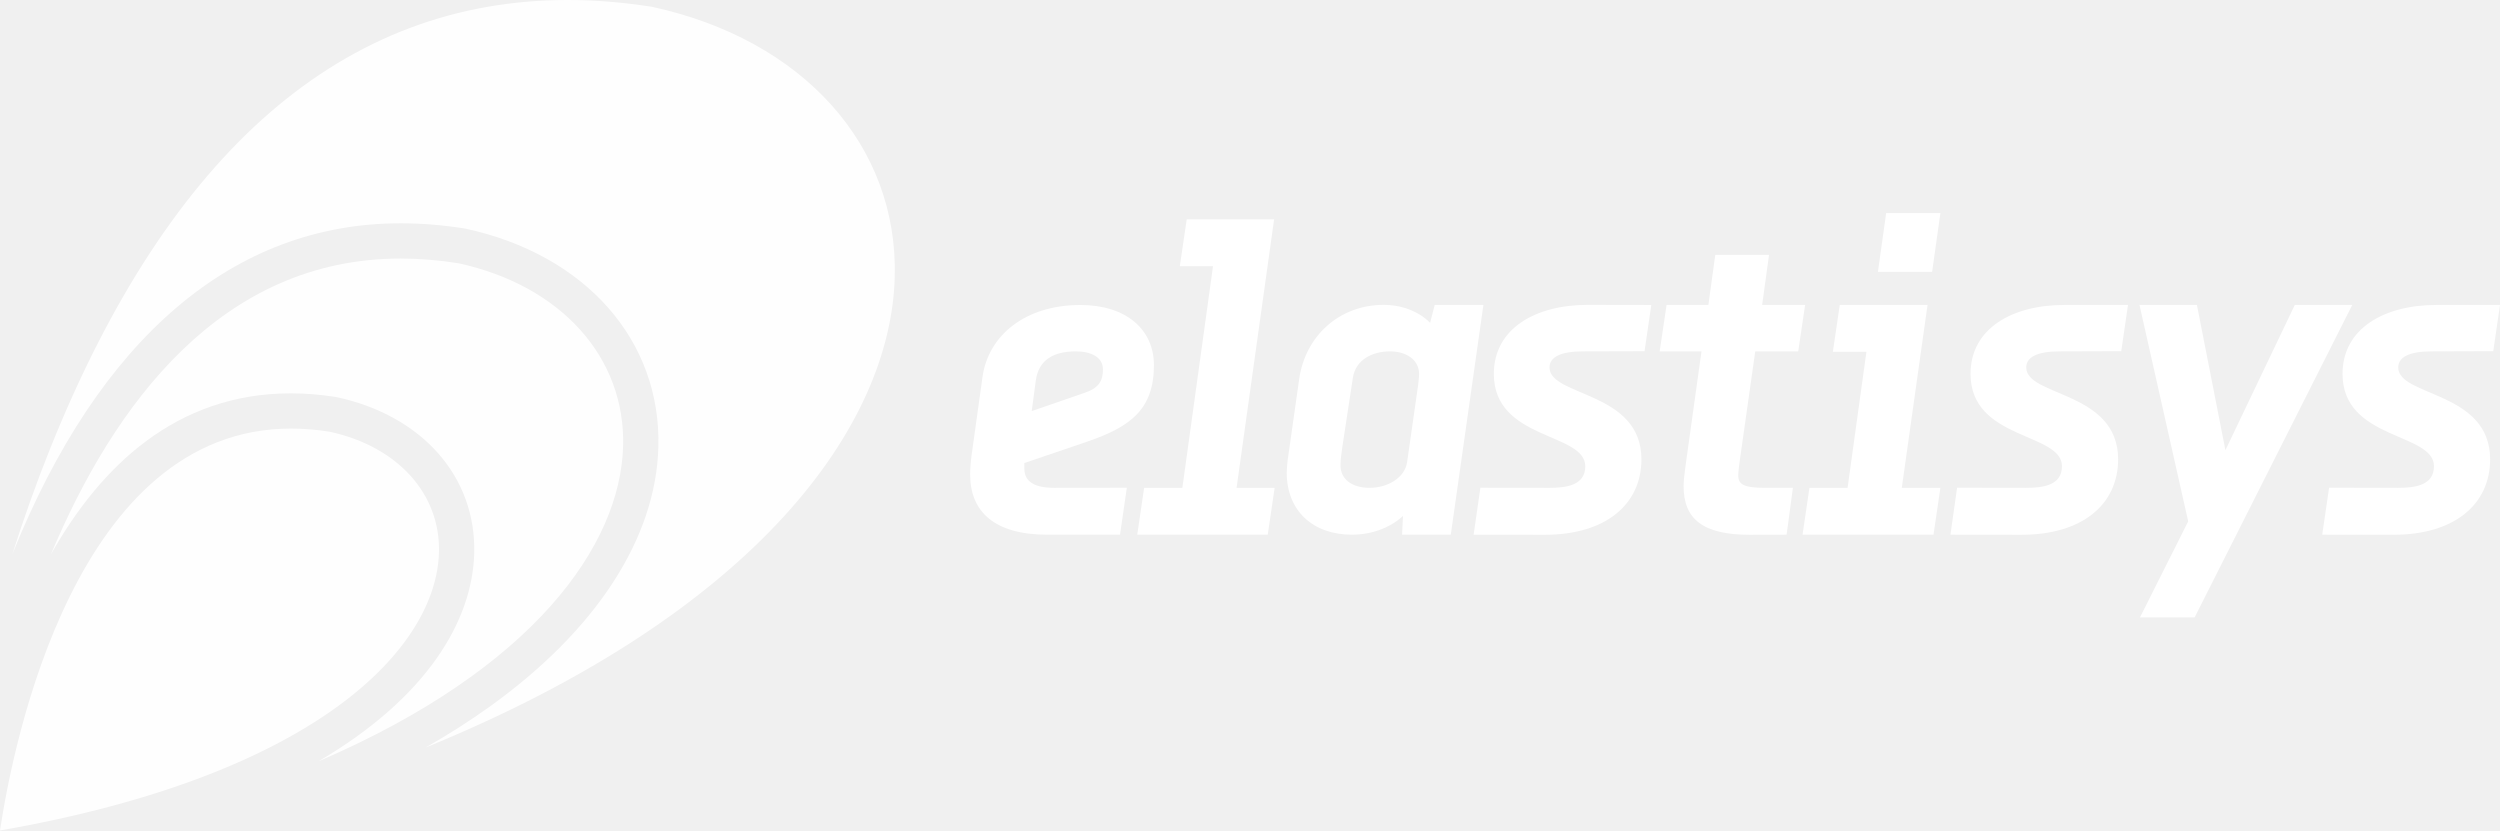
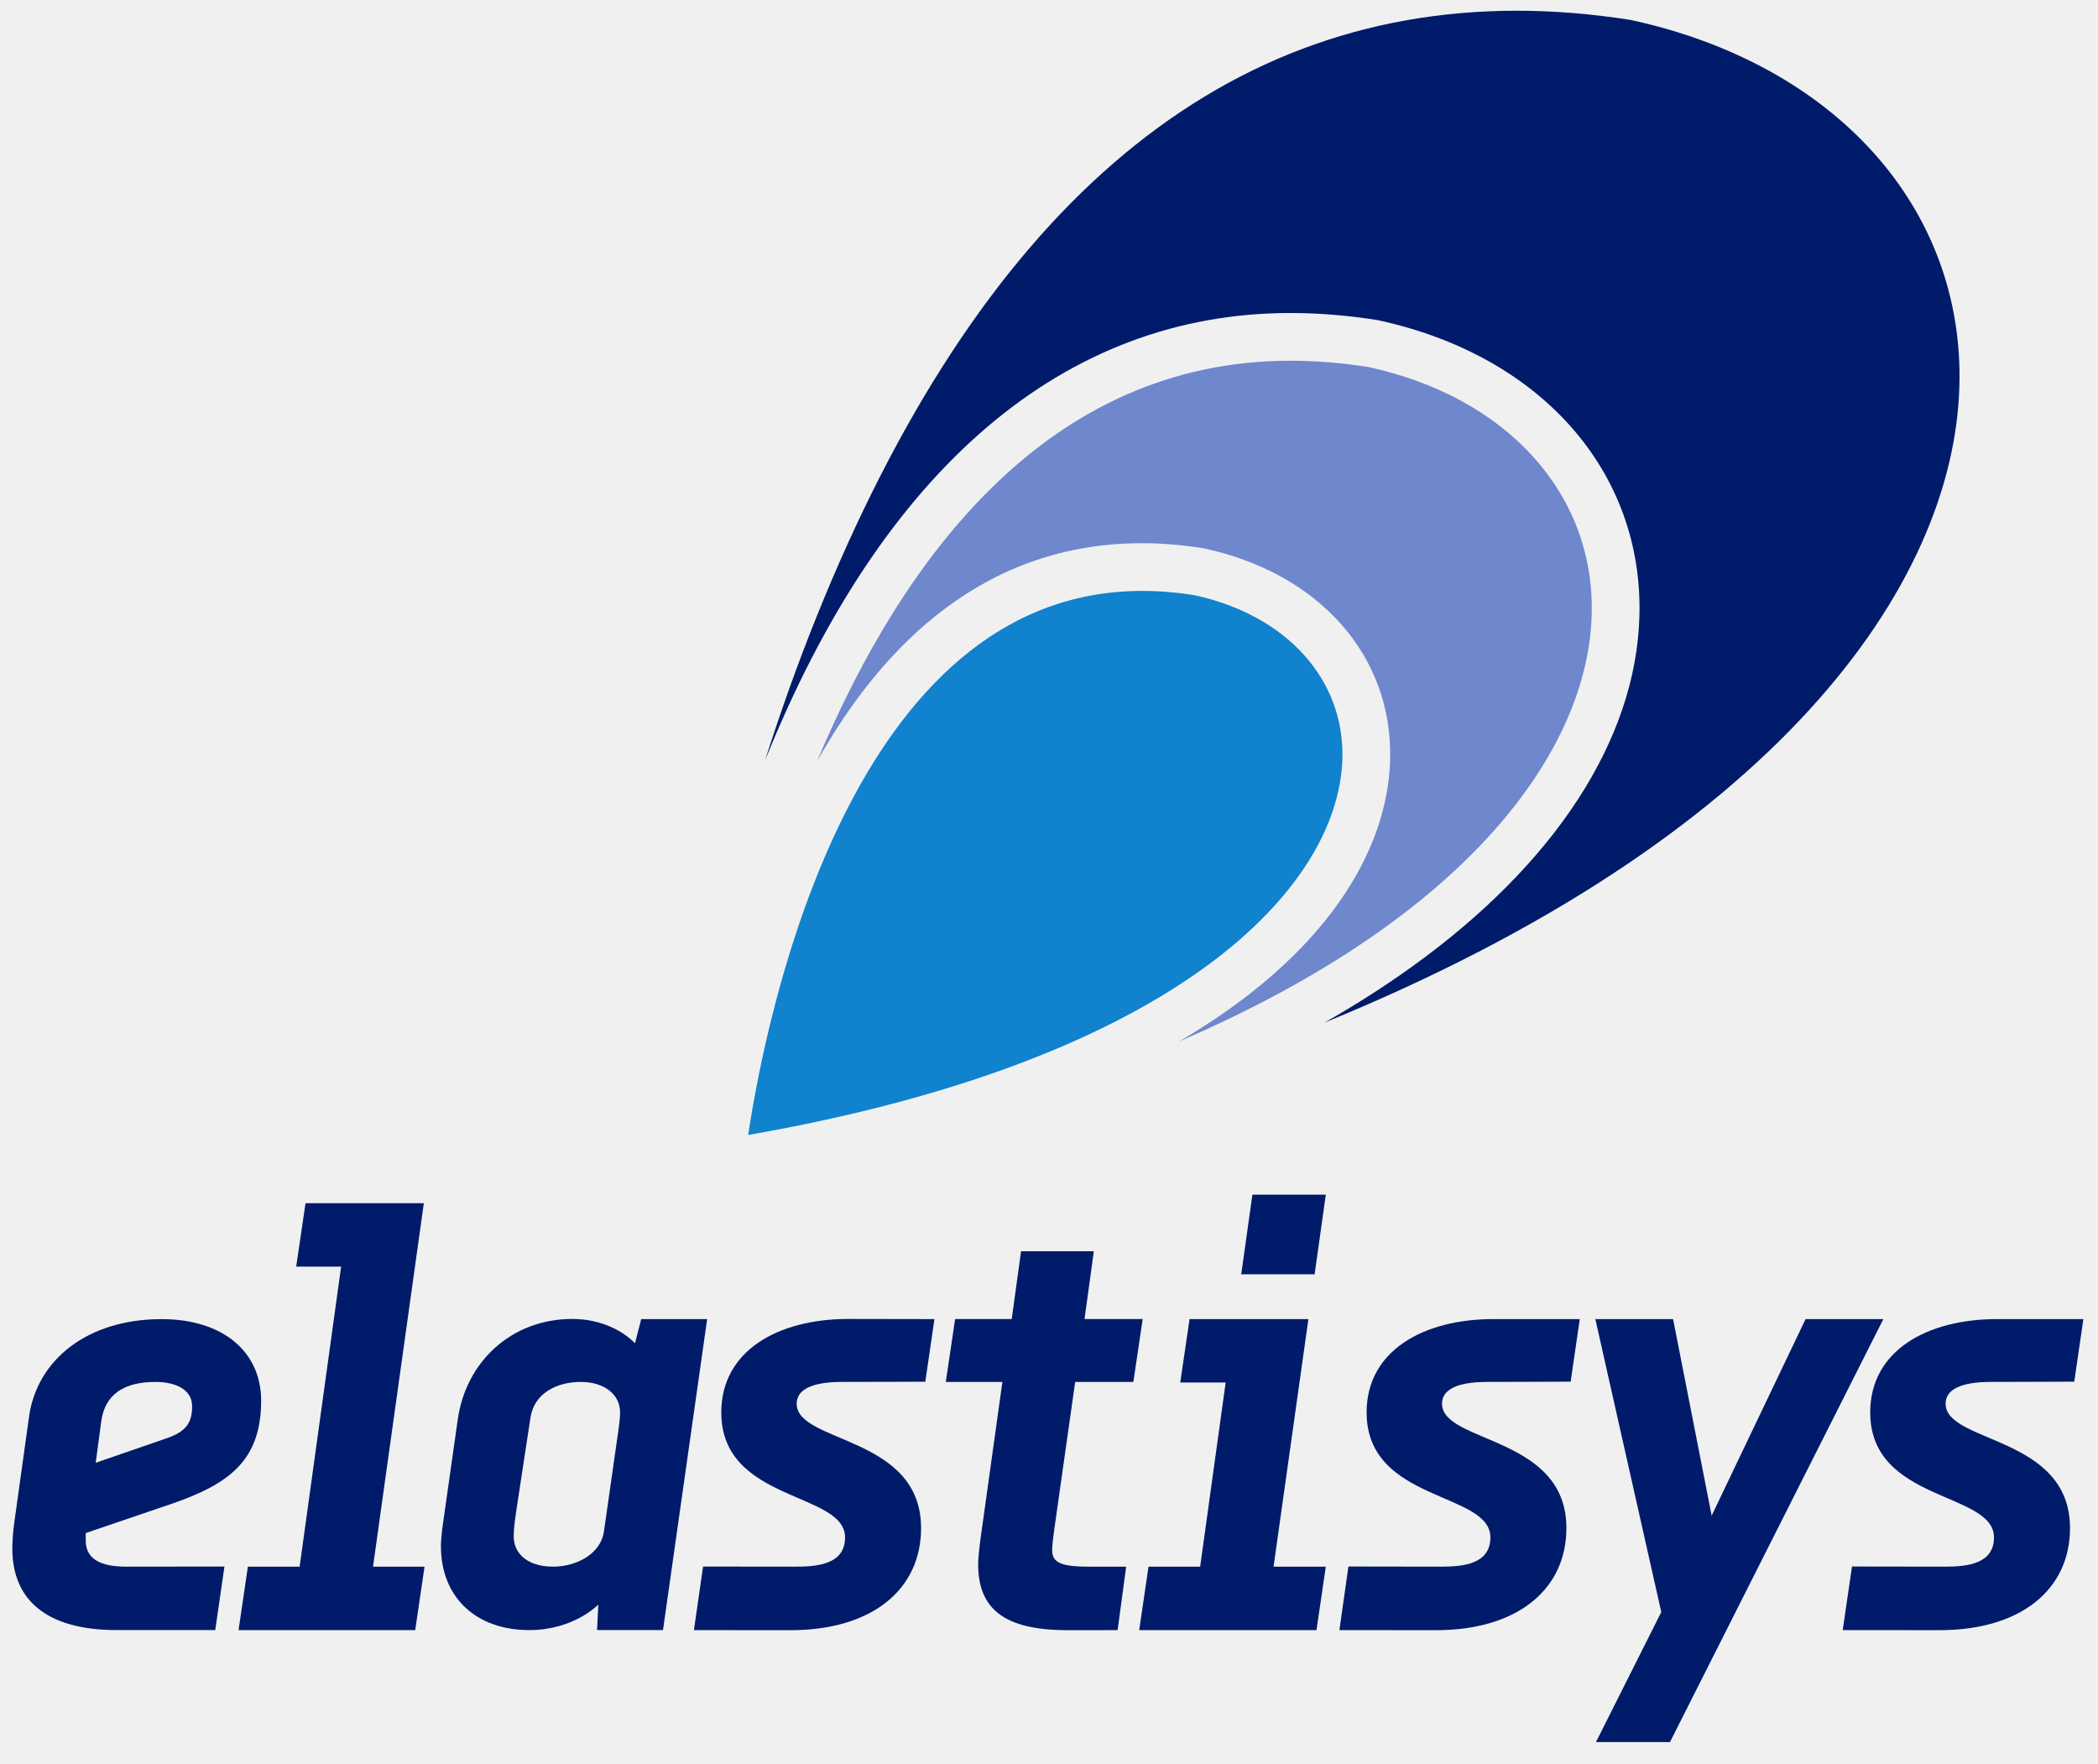
- <svg xmlns="http://www.w3.org/2000/svg" id="svg2" version="1.1" width="256" height="85.04" xml:space="preserve">
+ <svg xmlns="http://www.w3.org/2000/svg" id="svg2" version="1.1" width="244.488" height="205.512" xml:space="preserve">
  <defs id="defs6">
    <clipPath clipPathUnits="userSpaceOnUse" id="clipPath16">
-       <path d="m 0,164.41 195.59,0 L 195.59,0 0,0 0,164.41 Z" id="path18" />
+       <path d="m 0,164.41 195.59,0 L 195.59,0 0,0 0,164.41 z" id="path18" />
    </clipPath>
  </defs>
-   <g id="g10" transform="matrix(1.25,0,0,-1.25,-297.9224,133.1758)">
-     <g id="g4300" transform="matrix(0.649097,0,0,0.649097,83.63348,13.51278)">
-       <g transform="translate(158.9899,-10.44979)" id="g4278">
-         <g id="g20" transform="translate(210.0793,105.771)">
-           <path d="m 0,0 c 0.348,2.551 2.203,3.652 5.045,3.652 1.855,0 3.422,-0.695 3.422,-2.259 0,-1.508 -0.523,-2.379 -2.437,-3.016 L -0.522,-3.885 0,0 Z m -1.451,-11.133 0,0.695 8.004,2.725 c 5.392,1.856 8.349,4.061 8.349,9.627 0,4.524 -3.537,7.592 -9.277,7.592 -6.959,0 -11.599,-3.822 -12.353,-9.041 L -8.119,-9.51 c -0.115,-0.869 -0.174,-1.74 -0.174,-2.379 0,-4.695 3.073,-7.595 9.742,-7.595 l 9.174,0 0.858,5.925 c 0,0 -5.508,-0.011 -9.162,-0.011 -2.551,0 -3.77,0.812 -3.77,2.437" style="fill:#ffffff;fill-opacity:1;fill-rule:nonzero;stroke:none" id="path22" />
+   <g id="g10" transform="matrix(1.25,0,0,-1.25,0,205.5125)">
+     <g id="g12">
+       <g id="g14" clip-path="url(#clipPath16)">
+         <g id="g20" transform="translate(9.4434,31.9258)">
+           <path d="m 0,0 c 0.348,2.551 2.203,3.652 5.045,3.652 1.855,0 3.422,-0.695 3.422,-2.259 0,-1.508 -0.523,-2.379 -2.437,-3.016 L -0.522,-3.885 0,0 z m -1.451,-11.133 0,0.695 8.004,2.725 c 5.392,1.856 8.349,4.061 8.349,9.627 0,4.524 -3.537,7.592 -9.277,7.592 -6.959,0 -11.599,-3.822 -12.353,-9.041 L -8.119,-9.51 c -0.115,-0.869 -0.174,-1.74 -0.174,-2.379 0,-4.695 3.073,-7.595 9.742,-7.595 l 9.174,0 0.858,5.925 c 0,0 -5.508,-0.011 -9.162,-0.011 -2.551,0 -3.77,0.812 -3.77,2.437" style="fill:#001b69;fill-opacity:1;fill-rule:nonzero;stroke:none" id="path22" />
        </g>
-         <g id="g24" transform="translate(240.1486,126.0854)">
-           <path d="m 0,0 -11.03,0 -0.87,-5.914 4.189,0 -3.868,-27.971 -4.825,0 -0.869,-5.914 16.47,0 0.869,5.914 -4.803,0 L 0,0 Z" style="fill:#ffffff;fill-opacity:1;fill-rule:nonzero;stroke:none" id="path26" />
+         <g id="g24" transform="translate(39.5127,52.2402)">
+           <path d="m 0,0 -11.03,0 -0.87,-5.914 4.189,0 -3.868,-27.971 -4.825,0 -0.869,-5.914 16.47,0 0.869,5.914 -4.803,0 L 0,0 z" style="fill:#001b69;fill-opacity:1;fill-rule:nonzero;stroke:none" id="path26" />
        </g>
-         <g id="g28" transform="translate(324.2375,126.8784)">
-           <path d="m 0,0 -6.843,0 -1.043,-7.422 6.842,0 L 0,0 Z" style="fill:#ffffff;fill-opacity:1;fill-rule:nonzero;stroke:none" id="path30" />
+         <g id="g28" transform="translate(123.6016,53.0332)">
+           <path d="m 0,0 -6.843,0 -1.043,-7.422 6.842,0 L 0,0 z" style="fill:#001b69;fill-opacity:1;fill-rule:nonzero;stroke:none" id="path30" />
        </g>
-         <g id="g32" transform="translate(322.6144,115.2807)">
-           <path d="m 0,0 -11.078,0 -0.87,-5.914 4.235,0 -2.378,-17.166 -4.814,0 -0.869,-5.914 16.527,0 0.87,5.914 -4.871,0 L 0,0 Z" style="fill:#ffffff;fill-opacity:1;fill-rule:nonzero;stroke:none" id="path34" />
+         <g id="g32" transform="translate(121.9785,41.4355)">
+           <path d="m 0,0 -11.078,0 -0.87,-5.914 4.235,0 -2.378,-17.166 -4.814,0 -0.869,-5.914 16.527,0 0.87,5.914 -4.871,0 L 0,0 z" style="fill:#001b69;fill-opacity:1;fill-rule:nonzero;stroke:none" id="path34" />
        </g>
-         <g id="g36" transform="translate(339.8839,115.2807)">
-           <path d="m 0,0 -0.002,0 -0.01,0 c -6.552,0 -11.83,-2.957 -11.83,-8.697 0,-8.41 11.539,-7.366 11.539,-11.657 0,-2.435 -2.432,-2.724 -4.519,-2.726 -4.52,0.002 -8.717,0.014 -8.717,0.014 l -0.84,-5.928 c 0,0 4,-0.01 8.986,-0.01 7.656,0 12.177,3.838 12.177,9.52 0,8.64 -11.597,7.886 -11.597,11.599 0,1.274 1.334,2.028 4.231,2.028 3.248,0 7.761,0.025 7.761,0.025 L 8.03,0 0.001,0 0,0 Z" style="fill:#ffffff;fill-opacity:1;fill-rule:nonzero;stroke:none" id="path38" />
+         <g id="g36" transform="translate(139.248,41.4355)">
+           <path d="m 0,0 -0.002,0 -0.01,0 c -6.552,0 -11.83,-2.957 -11.83,-8.697 0,-8.41 11.539,-7.366 11.539,-11.657 0,-2.435 -2.432,-2.724 -4.519,-2.726 -4.52,0.002 -8.717,0.014 -8.717,0.014 l -0.84,-5.928 c 0,0 4,-0.01 8.986,-0.01 7.656,0 12.177,3.838 12.177,9.52 0,8.64 -11.597,7.886 -11.597,11.599 0,1.274 1.334,2.028 4.231,2.028 3.248,0 7.761,0.025 7.761,0.025 L 8.03,0 0.001,0 0,0 z" style="fill:#001b69;fill-opacity:1;fill-rule:nonzero;stroke:none" id="path38" />
        </g>
-         <g id="g40" transform="translate(279.7209,115.2925)">
-           <path d="m 0,0 -0.002,0 -0.01,0 c -6.552,0 -11.83,-2.971 -11.83,-8.713 0,-8.408 11.539,-7.365 11.539,-11.656 0,-2.434 -2.432,-2.721 -4.519,-2.723 -4.52,0.002 -8.717,0.01 -8.717,0.01 l -0.854,-5.926 c 0,0 4.014,-0.008 9,-0.008 7.656,0 12.178,3.834 12.178,9.518 0,8.641 -11.598,7.887 -11.598,11.598 0,1.275 1.334,2.031 4.231,2.031 3.248,0 7.761,0.021 7.761,0.021 l 0.852,5.834 c 0,0 -3.571,0.012 -8.03,0.014 L 0,0 Z" style="fill:#ffffff;fill-opacity:1;fill-rule:nonzero;stroke:none" id="path42" />
+         <g id="g40" transform="translate(79.085,41.4473)">
+           <path d="m 0,0 -0.002,0 -0.01,0 c -6.552,0 -11.83,-2.971 -11.83,-8.713 0,-8.408 11.539,-7.365 11.539,-11.656 0,-2.434 -2.432,-2.721 -4.519,-2.723 -4.52,0.002 -8.717,0.01 -8.717,0.01 l -0.854,-5.926 c 0,0 4.014,-0.008 9,-0.008 7.656,0 12.178,3.834 12.178,9.518 0,8.641 -11.598,7.887 -11.598,11.598 0,1.275 1.334,2.031 4.231,2.031 3.248,0 7.761,0.021 7.761,0.021 l 0.852,5.834 c 0,0 -3.571,0.012 -8.03,0.014 L 0,0 z" style="fill:#001b69;fill-opacity:1;fill-rule:nonzero;stroke:none" id="path42" />
        </g>
-         <g id="g44" transform="translate(386.8322,115.2807)">
-           <path d="m 0,0 -0.002,0 -0.01,0 c -6.552,0 -11.83,-2.957 -11.83,-8.697 0,-8.41 11.539,-7.366 11.539,-11.657 0,-2.435 -2.431,-2.724 -4.519,-2.726 -4.52,0.002 -8.717,0.014 -8.717,0.014 l -0.867,-5.928 c 0,0 4.027,-0.008 9.013,-0.008 7.657,0 12.178,3.836 12.178,9.518 0,8.64 -11.598,7.886 -11.598,11.599 0,1.274 1.334,2.028 4.231,2.028 3.248,0 7.762,0.025 7.762,0.025 L 8.031,0 0.002,0 0,0 Z" style="fill:#ffffff;fill-opacity:1;fill-rule:nonzero;stroke:none" id="path46" />
+         <g id="g44" transform="translate(186.1963,41.4355)">
+           <path d="m 0,0 -0.002,0 -0.01,0 c -6.552,0 -11.83,-2.957 -11.83,-8.697 0,-8.41 11.539,-7.366 11.539,-11.657 0,-2.435 -2.431,-2.724 -4.519,-2.726 -4.52,0.002 -8.717,0.014 -8.717,0.014 l -0.867,-5.928 c 0,0 4.027,-0.008 9.013,-0.008 7.657,0 12.178,3.836 12.178,9.518 0,8.64 -11.598,7.886 -11.598,11.599 0,1.274 1.334,2.028 4.231,2.028 3.248,0 7.762,0.025 7.762,0.025 L 8.031,0 0.002,0 0,0 z" style="fill:#001b69;fill-opacity:1;fill-rule:nonzero;stroke:none" id="path46" />
        </g>
-         <g id="g48" transform="translate(368.965,115.2807)">
-           <path d="M 0,0 -8.756,-18.324 -12.352,0 -19.6,0 l 6.147,-27.313 -6.088,-12.119 6.9,0 L 7.25,0 0,0 Z" style="fill:#ffffff;fill-opacity:1;fill-rule:nonzero;stroke:none" id="path50" />
+         <g id="g48" transform="translate(168.3291,41.4355)">
+           <path d="M 0,0 -8.756,-18.324 -12.352,0 -19.6,0 l 6.147,-27.313 -6.088,-12.119 6.9,0 L 7.25,0 0,0 z" style="fill:#001b69;fill-opacity:1;fill-rule:nonzero;stroke:none" id="path50" />
        </g>
-         <g id="g52" transform="translate(258.3263,105.1909)">
-           <path d="m 0,0 -1.391,-9.742 c -0.289,-1.971 -2.435,-3.248 -4.755,-3.248 -2.145,0 -3.653,1.045 -3.653,2.842 0,0.697 0.115,1.507 0.232,2.32 l 1.334,8.756 c 0.348,2.203 2.378,3.304 4.697,3.304 2.088,0 3.653,-1.101 3.653,-2.839 C 0.117,0.928 0.059,0.521 0,0 M 2.089,10.09 1.509,7.83 c 0,0 -1.972,2.272 -5.857,2.272 -5.625,0 -9.916,-3.956 -10.671,-9.405 l -1.45,-10.207 c -0.057,-0.521 -0.115,-1.101 -0.115,-1.566 0,-4.813 3.306,-7.828 8.234,-7.828 4.176,0 6.438,2.377 6.438,2.377 l -0.116,-2.377 6.147,0 4.117,28.994 -6.147,0 z" style="fill:#ffffff;fill-opacity:1;fill-rule:nonzero;stroke:none" id="path54" />
+         <g id="g52" transform="translate(57.6904,31.3457)">
+           <path d="m 0,0 -1.391,-9.742 c -0.289,-1.971 -2.435,-3.248 -4.755,-3.248 -2.145,0 -3.653,1.045 -3.653,2.842 0,0.697 0.115,1.507 0.232,2.32 l 1.334,8.756 c 0.348,2.203 2.378,3.304 4.697,3.304 2.088,0 3.653,-1.101 3.653,-2.839 C 0.117,0.928 0.059,0.521 0,0 M 2.089,10.09 1.509,7.83 c 0,0 -1.972,2.272 -5.857,2.272 -5.625,0 -9.916,-3.956 -10.671,-9.405 l -1.45,-10.207 c -0.057,-0.521 -0.115,-1.101 -0.115,-1.566 0,-4.813 3.306,-7.828 8.234,-7.828 4.176,0 6.438,2.377 6.438,2.377 l -0.116,-2.377 6.147,0 4.117,28.994 -6.147,0 z" style="fill:#001b69;fill-opacity:1;fill-rule:nonzero;stroke:none" id="path54" />
        </g>
-         <g id="g56" transform="translate(298.7257,93.76707)">
-           <path d="m 0,0 c 0,0.406 0.116,1.334 0.174,1.74 l 1.971,13.916 5.424,0 0.87,5.858 -5.423,0 0.869,6.322 -6.785,0 -0.87,-6.322 -5.277,0 -0.87,-5.858 5.278,0 -2.03,-14.554 C -6.785,0.232 -6.9,-0.754 -6.9,-1.334 c 0,-4.176 2.434,-6.156 8.349,-6.156 4.408,0 4.653,0.01 4.653,0.01 l 0.798,5.914 -3.537,0 C 0.639,-1.566 0,-1.102 0,0" style="fill:#ffffff;fill-opacity:1;fill-rule:nonzero;stroke:none" id="path58" />
+         <g id="g56" transform="translate(98.0898,19.9219)">
+           <path d="m 0,0 c 0,0.406 0.116,1.334 0.174,1.74 l 1.971,13.916 5.424,0 0.87,5.858 -5.423,0 0.869,6.322 -6.785,0 -0.87,-6.322 -5.277,0 -0.87,-5.858 5.278,0 -2.03,-14.554 C -6.785,0.232 -6.9,-0.754 -6.9,-1.334 c 0,-4.176 2.434,-6.156 8.349,-6.156 4.408,0 4.653,0.01 4.653,0.01 l 0.798,5.914 -3.537,0 C 0.639,-1.566 0,-1.102 0,0" style="fill:#001b69;fill-opacity:1;fill-rule:nonzero;stroke:none" id="path58" />
        </g>
-       </g>
-       <g transform="translate(168.5899,-20.09102)" id="g4270">
        <g id="g60" transform="translate(69.748,58.5996)">
-           <path d="M 0,0 C 1.689,11.17 9.569,50.721 36.729,50.721 38.3,50.721 39.95,50.59 41.62,50.32 50.189,48.46 55.6,42.48 55.399,35.09 55.08,23.179 40.31,7.039 0,0" style="fill:#ffffff;fill-opacity:0.941;fill-rule:nonzero;stroke:none" id="path62" />
+           <path d="M 0,0 C 1.689,11.17 9.569,50.721 36.729,50.721 38.3,50.721 39.95,50.59 41.62,50.32 50.189,48.46 55.6,42.48 55.399,35.09 55.08,23.179 40.31,7.039 0,0" style="fill:#1082ce;fill-opacity:1;fill-rule:nonzero;stroke:none" id="path62" />
        </g>
        <g id="g64" transform="translate(109.9277,67.3203)">
-           <path d="m 0,0 c 13.71,8.029 19.44,17.75 19.67,26.25 0.26,9.649 -6.55,17.389 -17.36,19.719 l -0.12,0.02 c -1.91,0.3 -3.81,0.46 -5.64,0.46 -14.51,0 -24.06,-9.24 -30.3,-20.32 7.97,18.98 21.53,37.33 44.14,37.33 2.35,0 4.8,-0.199 7.27,-0.59 C 30.61,60.06 38.771,51 38.46,39.77 38.12,27.299 27.21,11.709 0,0" style="fill:#ffffff;fill-opacity:0.941;fill-rule:nonzero;stroke:none" id="path66" />
+           <path d="m 0,0 c 13.71,8.029 19.44,17.75 19.67,26.25 0.26,9.649 -6.55,17.389 -17.36,19.719 l -0.12,0.02 c -1.91,0.3 -3.81,0.46 -5.64,0.46 -14.51,0 -24.06,-9.24 -30.3,-20.32 7.97,18.98 21.53,37.33 44.14,37.33 2.35,0 4.8,-0.199 7.27,-0.59 C 30.61,60.06 38.771,51 38.46,39.77 38.12,27.299 27.21,11.709 0,0" style="fill:#6e87cd;fill-opacity:1;fill-rule:nonzero;stroke:none" id="path66" />
        </g>
        <g id="g68" transform="translate(182.668,128.4199)">
-           <path d="m 0,0 c -0.51,-18.7 -17.23,-42.2 -59.2,-59.35 2.88,1.639 5.58,3.36 8.099,5.17 13.401,9.61 20.96,21.23 21.271,32.73 0.37,13.489 -9.2,24.319 -24.37,27.59 l -0.12,0.02 c -2.73,0.43 -5.43,0.65 -8.031,0.65 -21.069,0 -38.019,-14.43 -49,-41.73 1.401,4.4 3,8.92 4.811,13.42 15.08,37.48 37.04,56.49 65.28,56.49 3.44,0 7.01,-0.291 10.619,-0.86 C -11.57,30 0.46,16.609 0,0" style="fill:#ffffff;fill-opacity:0.941;fill-rule:nonzero;stroke:none" id="path70" />
+           <path d="m 0,0 c -0.51,-18.7 -17.23,-42.2 -59.2,-59.35 2.88,1.639 5.58,3.36 8.099,5.17 13.401,9.61 20.96,21.23 21.271,32.73 0.37,13.489 -9.2,24.319 -24.37,27.59 l -0.12,0.02 c -2.73,0.43 -5.43,0.65 -8.031,0.65 -21.069,0 -38.019,-14.43 -49,-41.73 1.401,4.4 3,8.92 4.811,13.42 15.08,37.48 37.04,56.49 65.28,56.49 3.44,0 7.01,-0.291 10.619,-0.86 C -11.57,30 0.46,16.609 0,0" style="fill:#001b69;fill-opacity:1;fill-rule:nonzero;stroke:none" id="path70" />
        </g>
      </g>
    </g>
  </g>
</svg>
